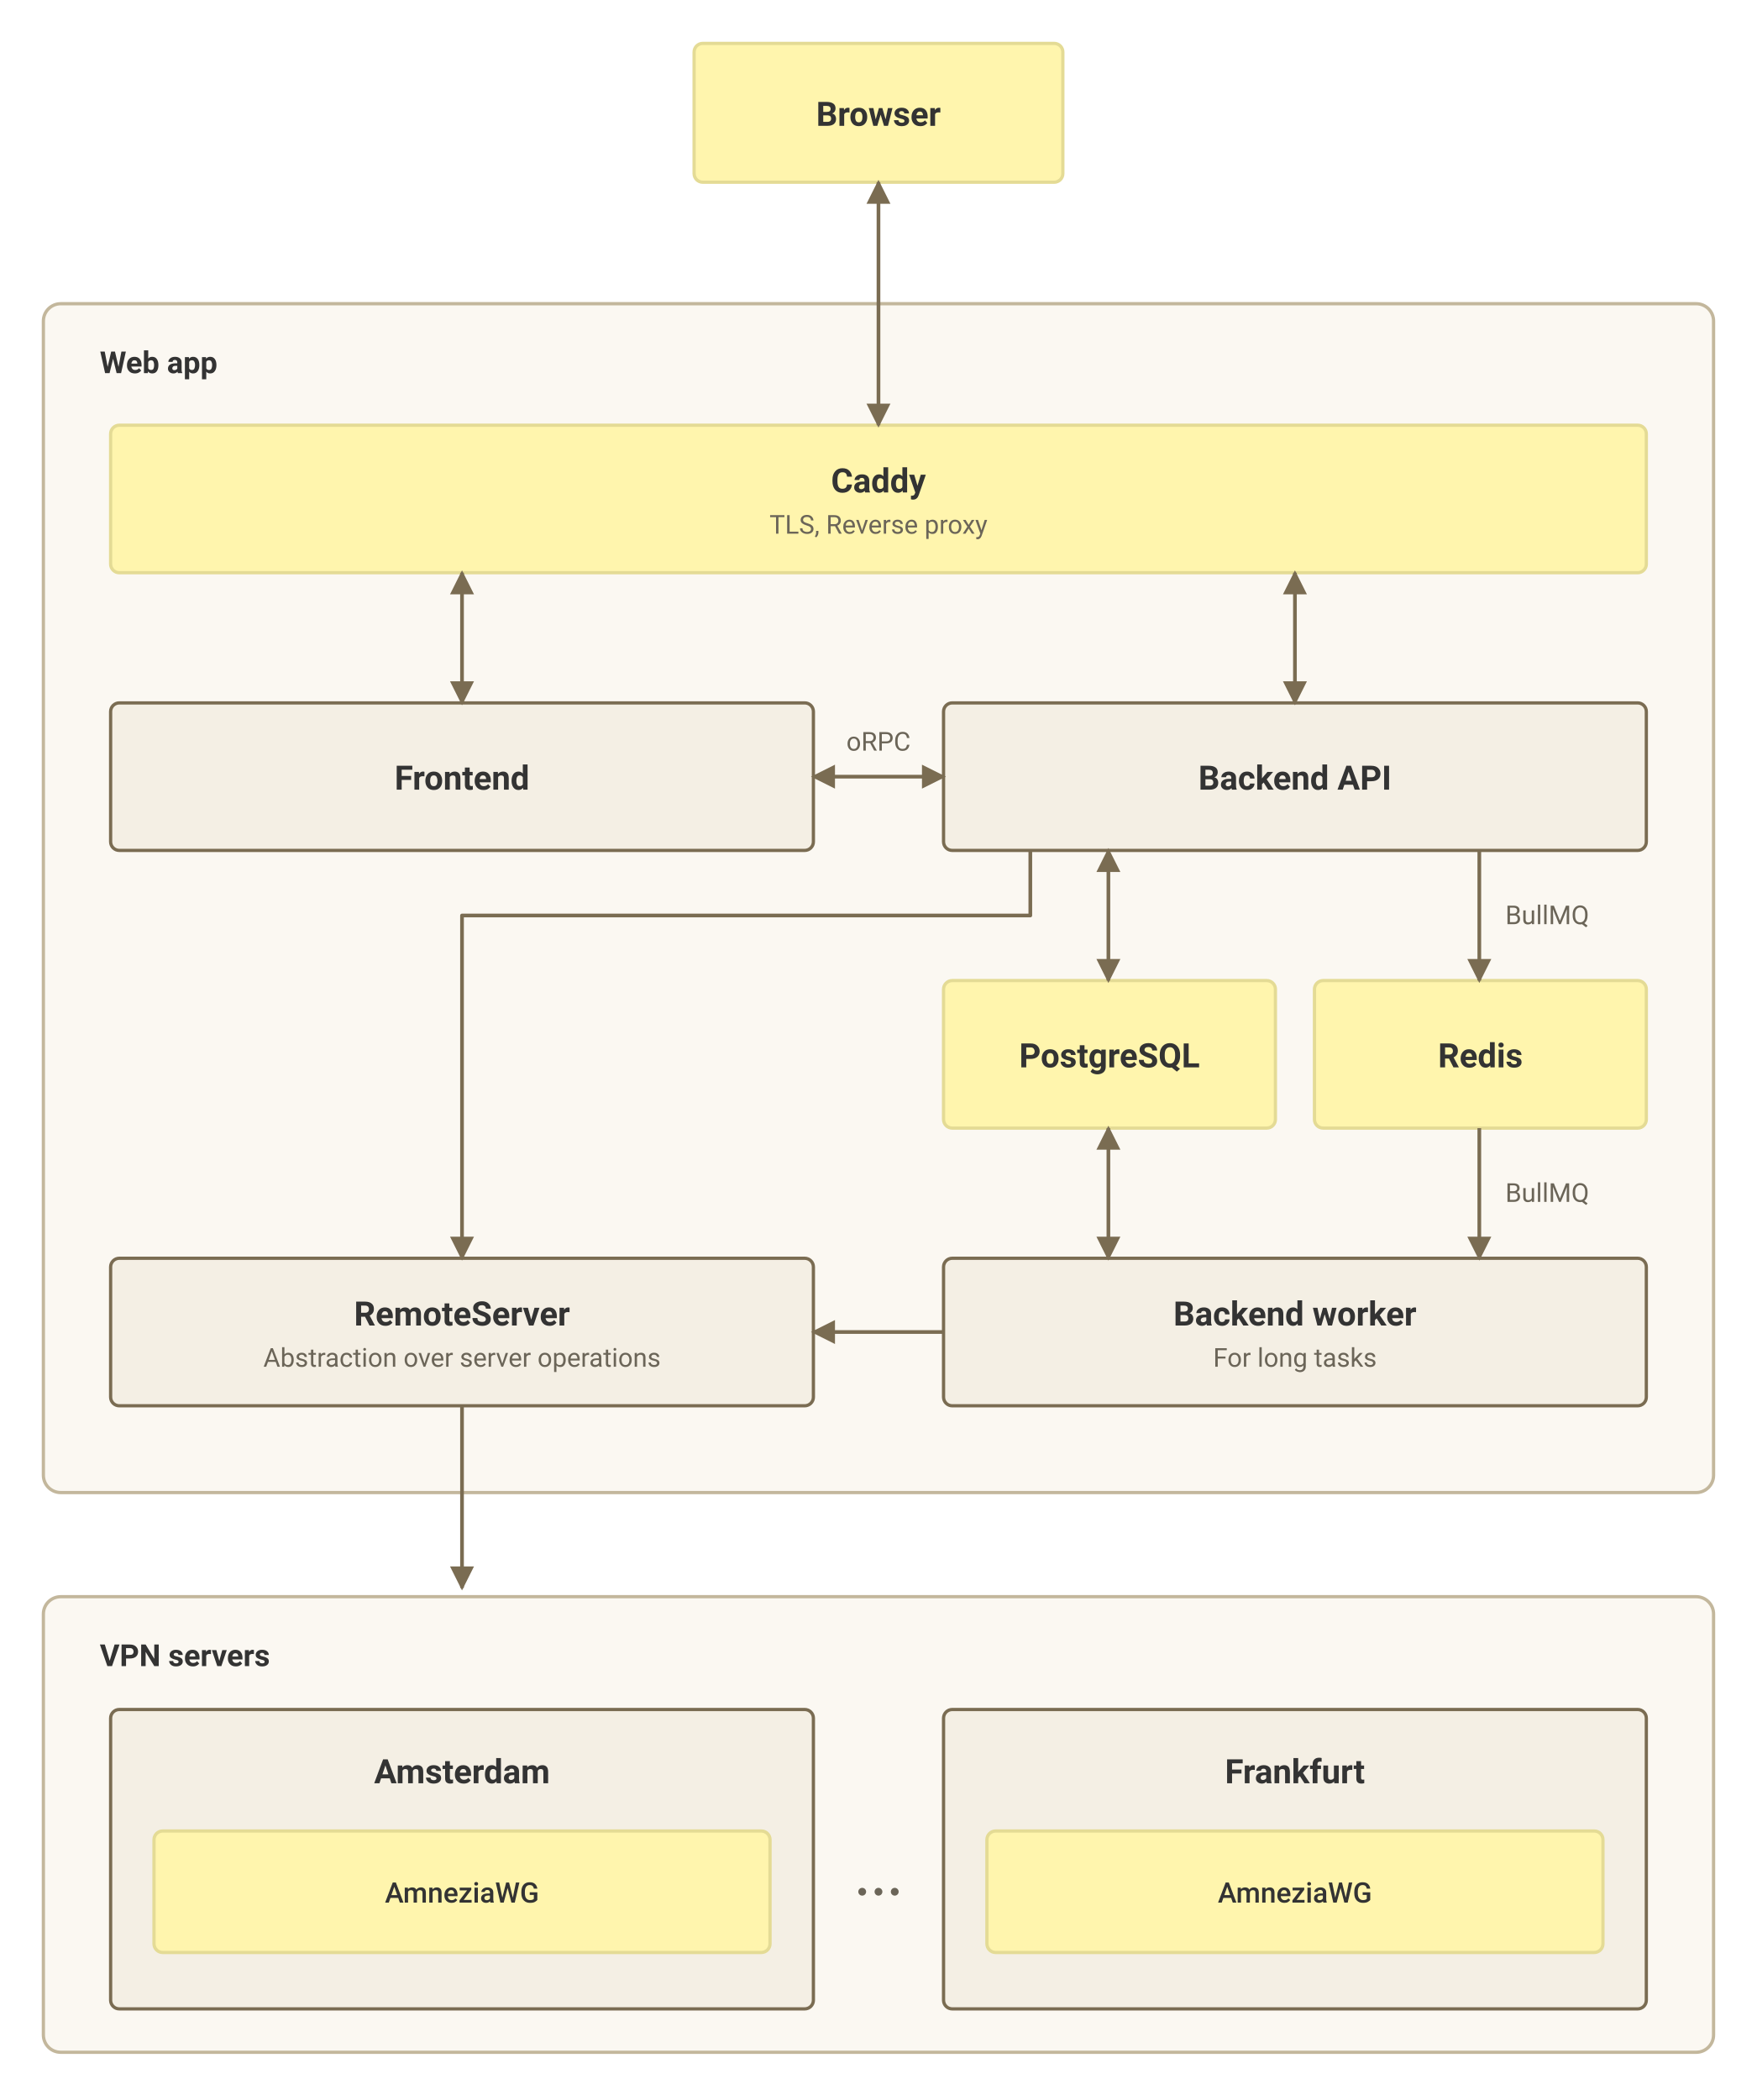
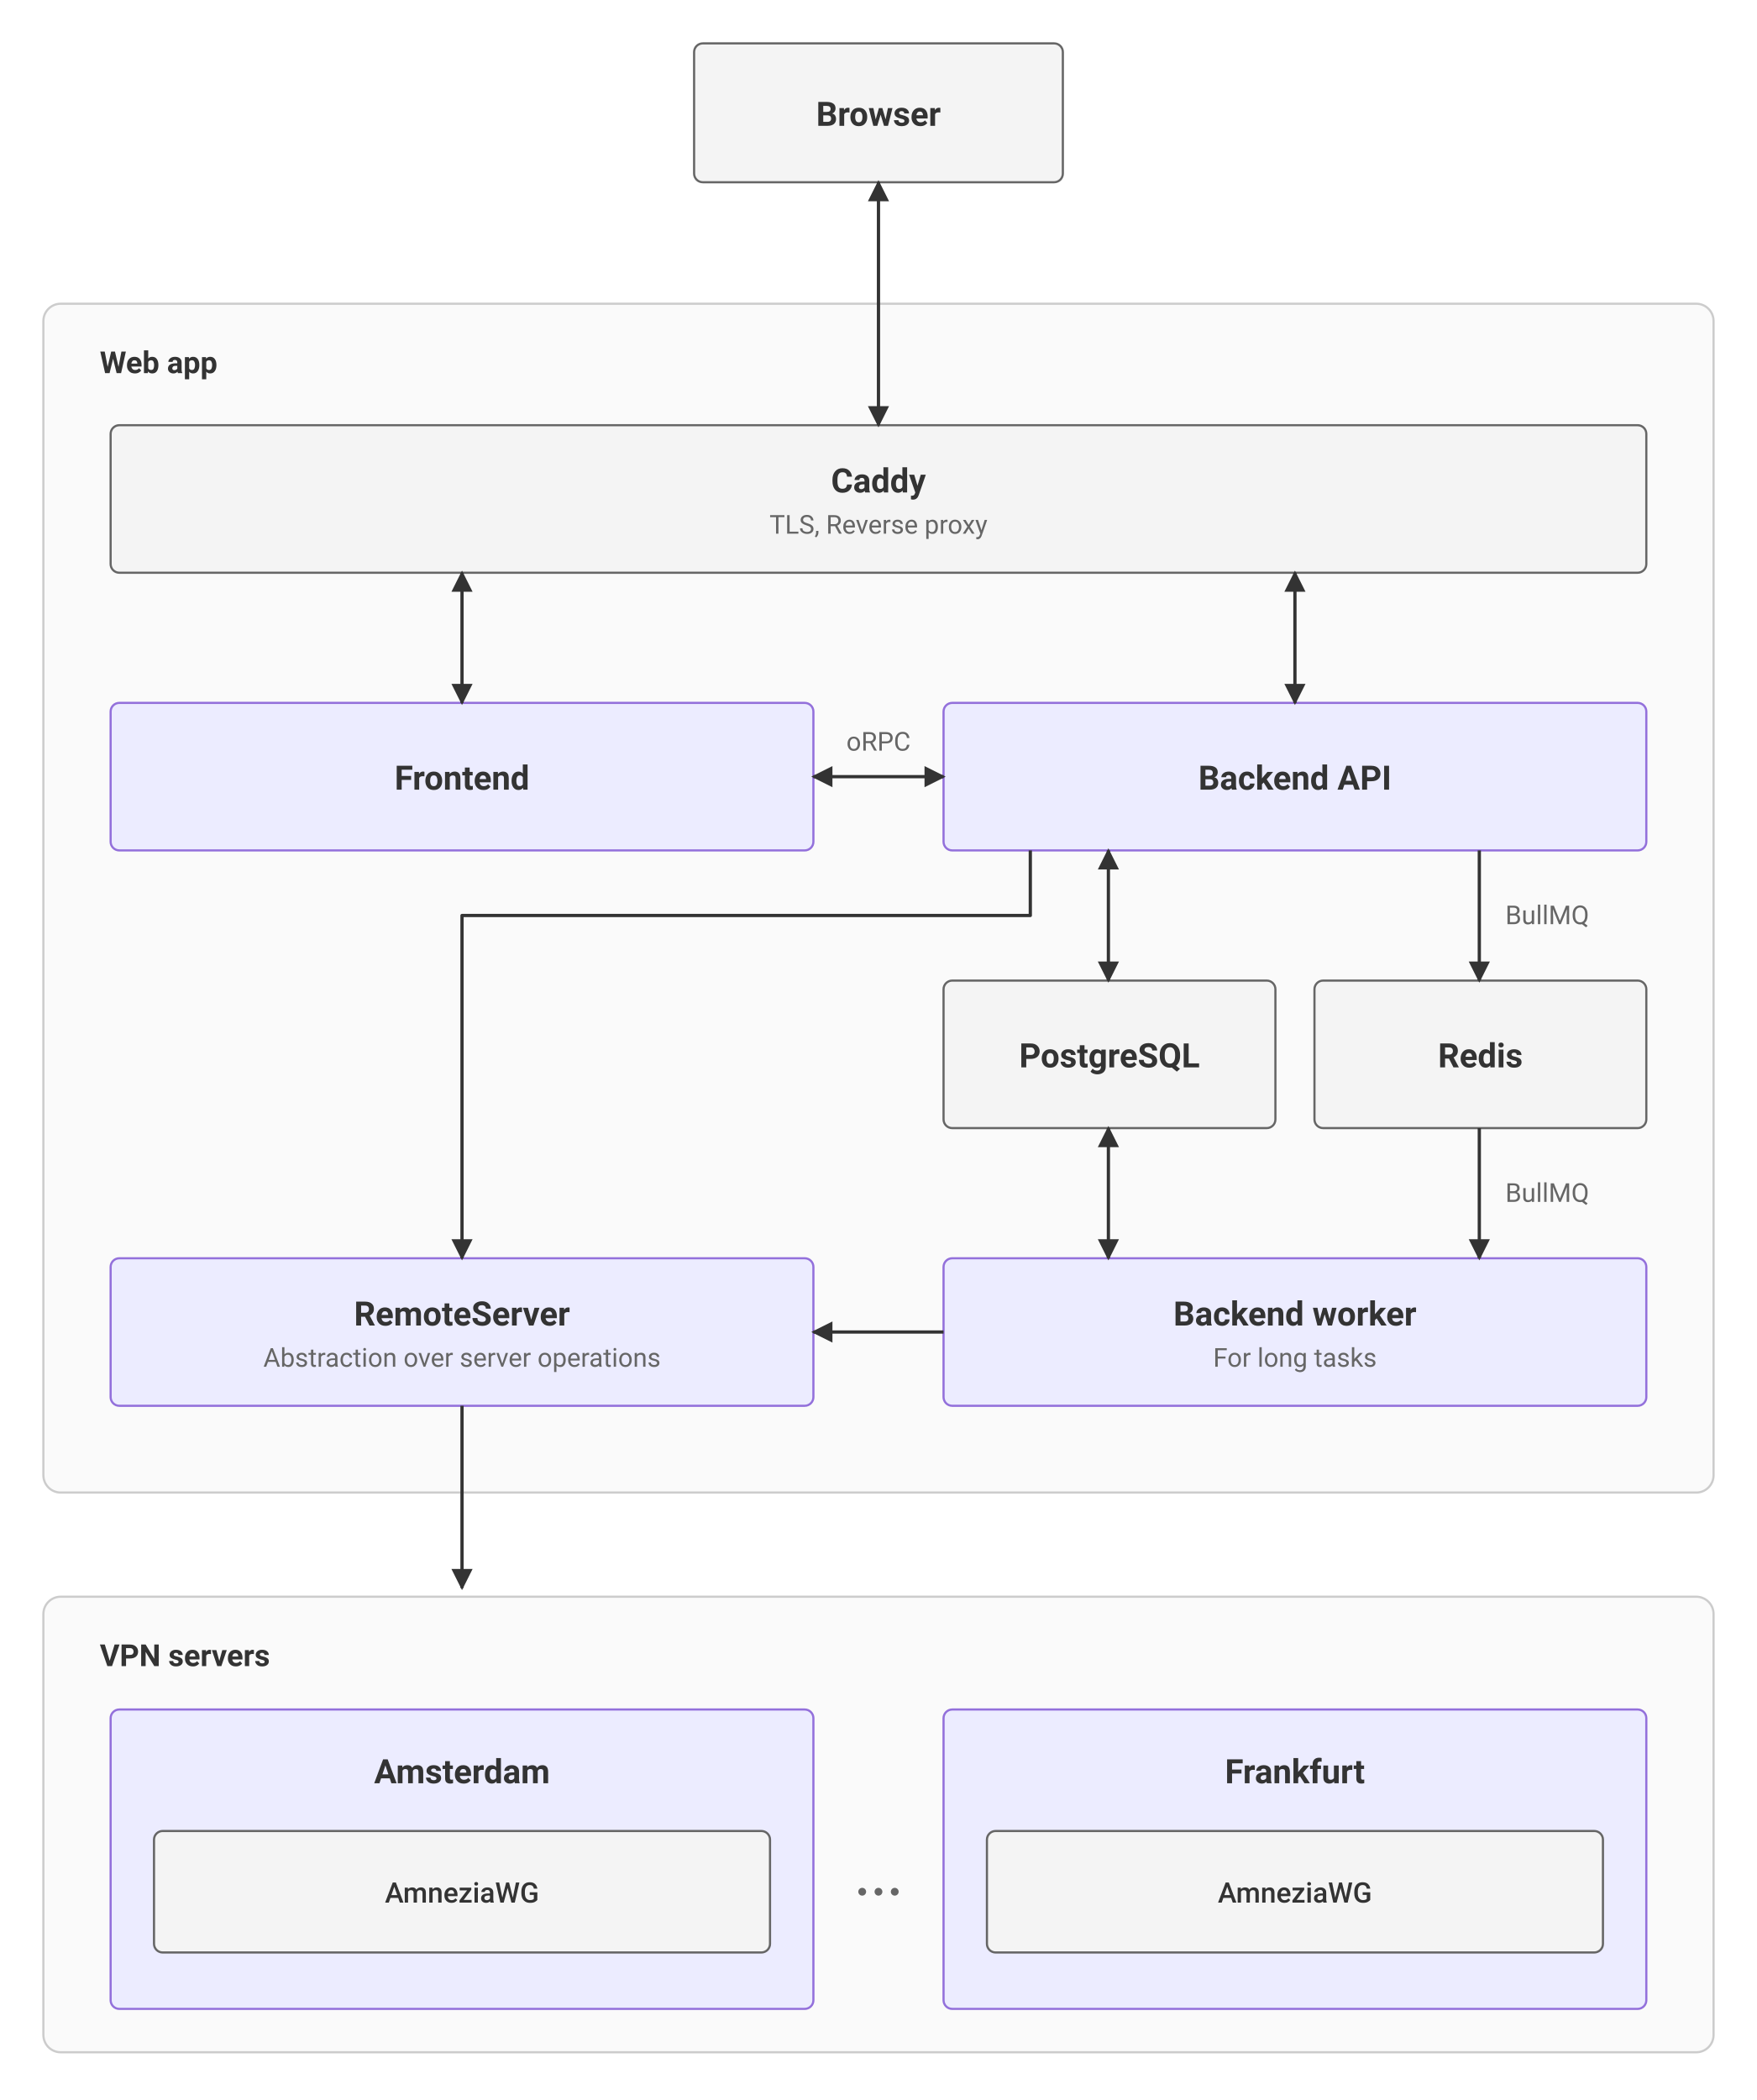
<svg xmlns="http://www.w3.org/2000/svg" viewBox="255 10 810 968" width="810" height="968" role="img" aria-label="Nested containers: the browser, the web app and the VPN servers">
  <defs>
    <marker id="head-l" viewBox="0 0 10 10" refX="9" refY="5" markerWidth="6.5" markerHeight="6.5" orient="auto-start-reverse">
-       <path d="M0,0 L10,5 L0,10 z" fill="#7a6c52" />
+       <path d="M0,0 L10,5 L0,10 z" fill="#333333" />
    </marker>
    <marker id="back-l" viewBox="0 0 10 10" refX="9" refY="5" markerWidth="6.5" markerHeight="6.5" orient="auto-start-reverse">
-       <path d="M0,0 L10,5 L0,10 z" fill="#7a6c52" />
+       <path d="M0,0 L10,5 L0,10 z" fill="#333333" />
    </marker>
  </defs>
-   <rect x="575" y="30" width="170" height="64" rx="4" fill="#fff5ad" stroke="#e4db95" stroke-width="1.5" />
+   <rect x="575" y="30" width="170" height="64" rx="4" fill="#f4f4f4" stroke="#666666" stroke-width="1" />
  <text x="660.0" y="68.0" text-anchor="middle" font-family="ui-sans-serif, -apple-system, 'Segoe UI', Roboto, Helvetica, Arial, sans-serif" font-size="15.5" font-weight="600" fill="#333333">Browser</text>
-   <rect x="275" y="150" width="770" height="548" rx="8" fill="#fbf8f2" stroke="#c3b79c" stroke-width="1.5" />
+   <rect x="275" y="150" width="770" height="548" rx="8" fill="#fafafa" stroke="#cccccc" stroke-width="1" />
  <text x="301" y="182" text-anchor="start" font-family="ui-sans-serif, -apple-system, 'Segoe UI', Roboto, Helvetica, Arial, sans-serif" font-size="14" font-weight="700" fill="#333333">Web app</text>
-   <rect x="306" y="206" width="708" height="68" rx="4" fill="#fff5ad" stroke="#e4db95" stroke-width="1.5" />
+   <rect x="306" y="206" width="708" height="68" rx="4" fill="#f4f4f4" stroke="#666666" stroke-width="1" />
  <text x="660.0" y="237.0" text-anchor="middle" font-family="ui-sans-serif, -apple-system, 'Segoe UI', Roboto, Helvetica, Arial, sans-serif" font-size="15.5" font-weight="600" fill="#333333">Caddy</text>
-   <text x="660.0" y="256.0" text-anchor="middle" font-family="ui-sans-serif, -apple-system, 'Segoe UI', Roboto, Helvetica, Arial, sans-serif" font-size="12" font-weight="400" fill="#6b6558">TLS, Reverse proxy</text>
-   <rect x="306" y="334" width="324" height="68" rx="4" fill="#f4efe4" stroke="#7a6c52" stroke-width="1.5" />
+   <text x="660.0" y="256.0" text-anchor="middle" font-family="ui-sans-serif, -apple-system, 'Segoe UI', Roboto, Helvetica, Arial, sans-serif" font-size="12" font-weight="400" fill="#666666">TLS, Reverse proxy</text>
+   <rect x="306" y="334" width="324" height="68" rx="4" fill="#ececff" stroke="#9370db" stroke-width="1" />
  <text x="468.0" y="374.0" text-anchor="middle" font-family="ui-sans-serif, -apple-system, 'Segoe UI', Roboto, Helvetica, Arial, sans-serif" font-size="15.5" font-weight="600" fill="#333333">Frontend</text>
-   <rect x="690" y="334" width="324" height="68" rx="4" fill="#f4efe4" stroke="#7a6c52" stroke-width="1.5" />
+   <rect x="690" y="334" width="324" height="68" rx="4" fill="#ececff" stroke="#9370db" stroke-width="1" />
  <text x="852.0" y="374.0" text-anchor="middle" font-family="ui-sans-serif, -apple-system, 'Segoe UI', Roboto, Helvetica, Arial, sans-serif" font-size="15.5" font-weight="600" fill="#333333">Backend API</text>
-   <rect x="690" y="462" width="153" height="68" rx="4" fill="#fff5ad" stroke="#e4db95" stroke-width="1.5" />
+   <rect x="690" y="462" width="153" height="68" rx="4" fill="#f4f4f4" stroke="#666666" stroke-width="1" />
  <text x="766.5" y="502.0" text-anchor="middle" font-family="ui-sans-serif, -apple-system, 'Segoe UI', Roboto, Helvetica, Arial, sans-serif" font-size="15.5" font-weight="600" fill="#333333">PostgreSQL</text>
-   <rect x="861" y="462" width="153" height="68" rx="4" fill="#fff5ad" stroke="#e4db95" stroke-width="1.5" />
+   <rect x="861" y="462" width="153" height="68" rx="4" fill="#f4f4f4" stroke="#666666" stroke-width="1" />
  <text x="937.5" y="502.0" text-anchor="middle" font-family="ui-sans-serif, -apple-system, 'Segoe UI', Roboto, Helvetica, Arial, sans-serif" font-size="15.5" font-weight="600" fill="#333333">Redis</text>
-   <rect x="690" y="590" width="324" height="68" rx="4" fill="#f4efe4" stroke="#7a6c52" stroke-width="1.5" />
+   <rect x="690" y="590" width="324" height="68" rx="4" fill="#ececff" stroke="#9370db" stroke-width="1" />
  <text x="852.0" y="621.0" text-anchor="middle" font-family="ui-sans-serif, -apple-system, 'Segoe UI', Roboto, Helvetica, Arial, sans-serif" font-size="15.5" font-weight="600" fill="#333333">Backend worker</text>
-   <text x="852.0" y="640.0" text-anchor="middle" font-family="ui-sans-serif, -apple-system, 'Segoe UI', Roboto, Helvetica, Arial, sans-serif" font-size="12" font-weight="400" fill="#6b6558">For long tasks</text>
-   <rect x="306" y="590" width="324" height="68" rx="4" fill="#f4efe4" stroke="#7a6c52" stroke-width="1.5" />
+   <text x="852.0" y="640.0" text-anchor="middle" font-family="ui-sans-serif, -apple-system, 'Segoe UI', Roboto, Helvetica, Arial, sans-serif" font-size="12" font-weight="400" fill="#666666">For long tasks</text>
+   <rect x="306" y="590" width="324" height="68" rx="4" fill="#ececff" stroke="#9370db" stroke-width="1" />
  <text x="468.0" y="621.0" text-anchor="middle" font-family="ui-sans-serif, -apple-system, 'Segoe UI', Roboto, Helvetica, Arial, sans-serif" font-size="15.5" font-weight="600" fill="#333333">RemoteServer</text>
-   <text x="468.0" y="640.0" text-anchor="middle" font-family="ui-sans-serif, -apple-system, 'Segoe UI', Roboto, Helvetica, Arial, sans-serif" font-size="12" font-weight="400" fill="#6b6558">Abstraction over server operations</text>
-   <rect x="275" y="746" width="770" height="210" rx="8" fill="#fbf8f2" stroke="#c3b79c" stroke-width="1.5" />
+   <text x="468.0" y="640.0" text-anchor="middle" font-family="ui-sans-serif, -apple-system, 'Segoe UI', Roboto, Helvetica, Arial, sans-serif" font-size="12" font-weight="400" fill="#666666">Abstraction over server operations</text>
+   <rect x="275" y="746" width="770" height="210" rx="8" fill="#fafafa" stroke="#cccccc" stroke-width="1" />
  <text x="301" y="778" text-anchor="start" font-family="ui-sans-serif, -apple-system, 'Segoe UI', Roboto, Helvetica, Arial, sans-serif" font-size="14" font-weight="700" fill="#333333">VPN servers</text>
-   <rect x="306" y="798" width="324" height="138" rx="4" fill="#f4efe4" stroke="#7a6c52" stroke-width="1.5" />
+   <rect x="306" y="798" width="324" height="138" rx="4" fill="#ececff" stroke="#9370db" stroke-width="1" />
  <text x="468" y="832" text-anchor="middle" font-family="ui-sans-serif, -apple-system, 'Segoe UI', Roboto, Helvetica, Arial, sans-serif" font-size="15.5" font-weight="600" fill="#333333">Amsterdam</text>
-   <rect x="326" y="854" width="284" height="56" rx="4" fill="#fff5ad" stroke="#e4db95" stroke-width="1.5" />
+   <rect x="326" y="854" width="284" height="56" rx="4" fill="#f4f4f4" stroke="#666666" stroke-width="1" />
  <text x="468" y="887" text-anchor="middle" font-family="ui-sans-serif, -apple-system, 'Segoe UI', Roboto, Helvetica, Arial, sans-serif" font-size="13" font-weight="500" fill="#333333">AmneziaWG</text>
-   <rect x="690" y="798" width="324" height="138" rx="4" fill="#f4efe4" stroke="#7a6c52" stroke-width="1.5" />
+   <rect x="690" y="798" width="324" height="138" rx="4" fill="#ececff" stroke="#9370db" stroke-width="1" />
  <text x="852" y="832" text-anchor="middle" font-family="ui-sans-serif, -apple-system, 'Segoe UI', Roboto, Helvetica, Arial, sans-serif" font-size="15.5" font-weight="600" fill="#333333">Frankfurt</text>
-   <rect x="710" y="854" width="284" height="56" rx="4" fill="#fff5ad" stroke="#e4db95" stroke-width="1.5" />
+   <rect x="710" y="854" width="284" height="56" rx="4" fill="#f4f4f4" stroke="#666666" stroke-width="1" />
  <text x="852" y="887" text-anchor="middle" font-family="ui-sans-serif, -apple-system, 'Segoe UI', Roboto, Helvetica, Arial, sans-serif" font-size="13" font-weight="500" fill="#333333">AmneziaWG</text>
-   <circle cx="652.5" cy="882" r="1.8" fill="#6b6558" />
-   <circle cx="660" cy="882" r="1.8" fill="#6b6558" />
-   <circle cx="667.5" cy="882" r="1.8" fill="#6b6558" />
-   <polyline points="660,94 660,206" fill="none" stroke="#7a6c52" stroke-width="1.7" stroke-linejoin="round" marker-end="url(#head-l)" marker-start="url(#back-l)" />
-   <polyline points="468,274 468,334" fill="none" stroke="#7a6c52" stroke-width="1.7" stroke-linejoin="round" marker-end="url(#head-l)" marker-start="url(#back-l)" />
-   <polyline points="852,274 852,334" fill="none" stroke="#7a6c52" stroke-width="1.7" stroke-linejoin="round" marker-end="url(#head-l)" marker-start="url(#back-l)" />
-   <polyline points="630,368 690,368" fill="none" stroke="#7a6c52" stroke-width="1.7" stroke-linejoin="round" marker-end="url(#head-l)" marker-start="url(#back-l)" />
-   <text x="660" y="356" text-anchor="middle" font-family="ui-sans-serif, -apple-system, 'Segoe UI', Roboto, Helvetica, Arial, sans-serif" font-size="12" fill="#6b6558">oRPC</text>
-   <polyline points="766,402 766,462" fill="none" stroke="#7a6c52" stroke-width="1.7" stroke-linejoin="round" marker-end="url(#head-l)" marker-start="url(#back-l)" />
-   <polyline points="937,402 937,462" fill="none" stroke="#7a6c52" stroke-width="1.7" stroke-linejoin="round" marker-end="url(#head-l)" />
-   <text x="949" y="436" text-anchor="start" font-family="ui-sans-serif, -apple-system, 'Segoe UI', Roboto, Helvetica, Arial, sans-serif" font-size="12" fill="#6b6558">BullMQ</text>
-   <polyline points="937,530 937,590" fill="none" stroke="#7a6c52" stroke-width="1.7" stroke-linejoin="round" marker-end="url(#head-l)" />
-   <text x="949" y="564" text-anchor="start" font-family="ui-sans-serif, -apple-system, 'Segoe UI', Roboto, Helvetica, Arial, sans-serif" font-size="12" fill="#6b6558">BullMQ</text>
-   <polyline points="766,590 766,530" fill="none" stroke="#7a6c52" stroke-width="1.7" stroke-linejoin="round" marker-end="url(#head-l)" marker-start="url(#back-l)" />
-   <polyline points="690,624 630,624" fill="none" stroke="#7a6c52" stroke-width="1.7" stroke-linejoin="round" marker-end="url(#head-l)" />
-   <polyline points="730,402 730,432 468,432 468,590" fill="none" stroke="#7a6c52" stroke-width="1.7" stroke-linejoin="round" marker-end="url(#head-l)" />
-   <polyline points="468,658 468,742" fill="none" stroke="#7a6c52" stroke-width="1.7" stroke-linejoin="round" marker-end="url(#head-l)" />
+   <circle cx="652.5" cy="882" r="1.8" fill="#666666" />
+   <circle cx="660" cy="882" r="1.8" fill="#666666" />
+   <circle cx="667.5" cy="882" r="1.8" fill="#666666" />
+   <polyline points="660,94 660,206" fill="none" stroke="#333333" stroke-width="1.5" stroke-linejoin="round" marker-end="url(#head-l)" marker-start="url(#back-l)" />
+   <polyline points="468,274 468,334" fill="none" stroke="#333333" stroke-width="1.5" stroke-linejoin="round" marker-end="url(#head-l)" marker-start="url(#back-l)" />
+   <polyline points="852,274 852,334" fill="none" stroke="#333333" stroke-width="1.5" stroke-linejoin="round" marker-end="url(#head-l)" marker-start="url(#back-l)" />
+   <polyline points="630,368 690,368" fill="none" stroke="#333333" stroke-width="1.5" stroke-linejoin="round" marker-end="url(#head-l)" marker-start="url(#back-l)" />
+   <text x="660" y="356" text-anchor="middle" font-family="ui-sans-serif, -apple-system, 'Segoe UI', Roboto, Helvetica, Arial, sans-serif" font-size="12" fill="#666666">oRPC</text>
+   <polyline points="766,402 766,462" fill="none" stroke="#333333" stroke-width="1.5" stroke-linejoin="round" marker-end="url(#head-l)" marker-start="url(#back-l)" />
+   <polyline points="937,402 937,462" fill="none" stroke="#333333" stroke-width="1.5" stroke-linejoin="round" marker-end="url(#head-l)" />
+   <text x="949" y="436" text-anchor="start" font-family="ui-sans-serif, -apple-system, 'Segoe UI', Roboto, Helvetica, Arial, sans-serif" font-size="12" fill="#666666">BullMQ</text>
+   <polyline points="937,530 937,590" fill="none" stroke="#333333" stroke-width="1.5" stroke-linejoin="round" marker-end="url(#head-l)" />
+   <text x="949" y="564" text-anchor="start" font-family="ui-sans-serif, -apple-system, 'Segoe UI', Roboto, Helvetica, Arial, sans-serif" font-size="12" fill="#666666">BullMQ</text>
+   <polyline points="766,590 766,530" fill="none" stroke="#333333" stroke-width="1.5" stroke-linejoin="round" marker-end="url(#head-l)" marker-start="url(#back-l)" />
+   <polyline points="690,624 630,624" fill="none" stroke="#333333" stroke-width="1.5" stroke-linejoin="round" marker-end="url(#head-l)" />
+   <polyline points="730,402 730,432 468,432 468,590" fill="none" stroke="#333333" stroke-width="1.5" stroke-linejoin="round" marker-end="url(#head-l)" />
+   <polyline points="468,658 468,742" fill="none" stroke="#333333" stroke-width="1.5" stroke-linejoin="round" marker-end="url(#head-l)" />
</svg>
